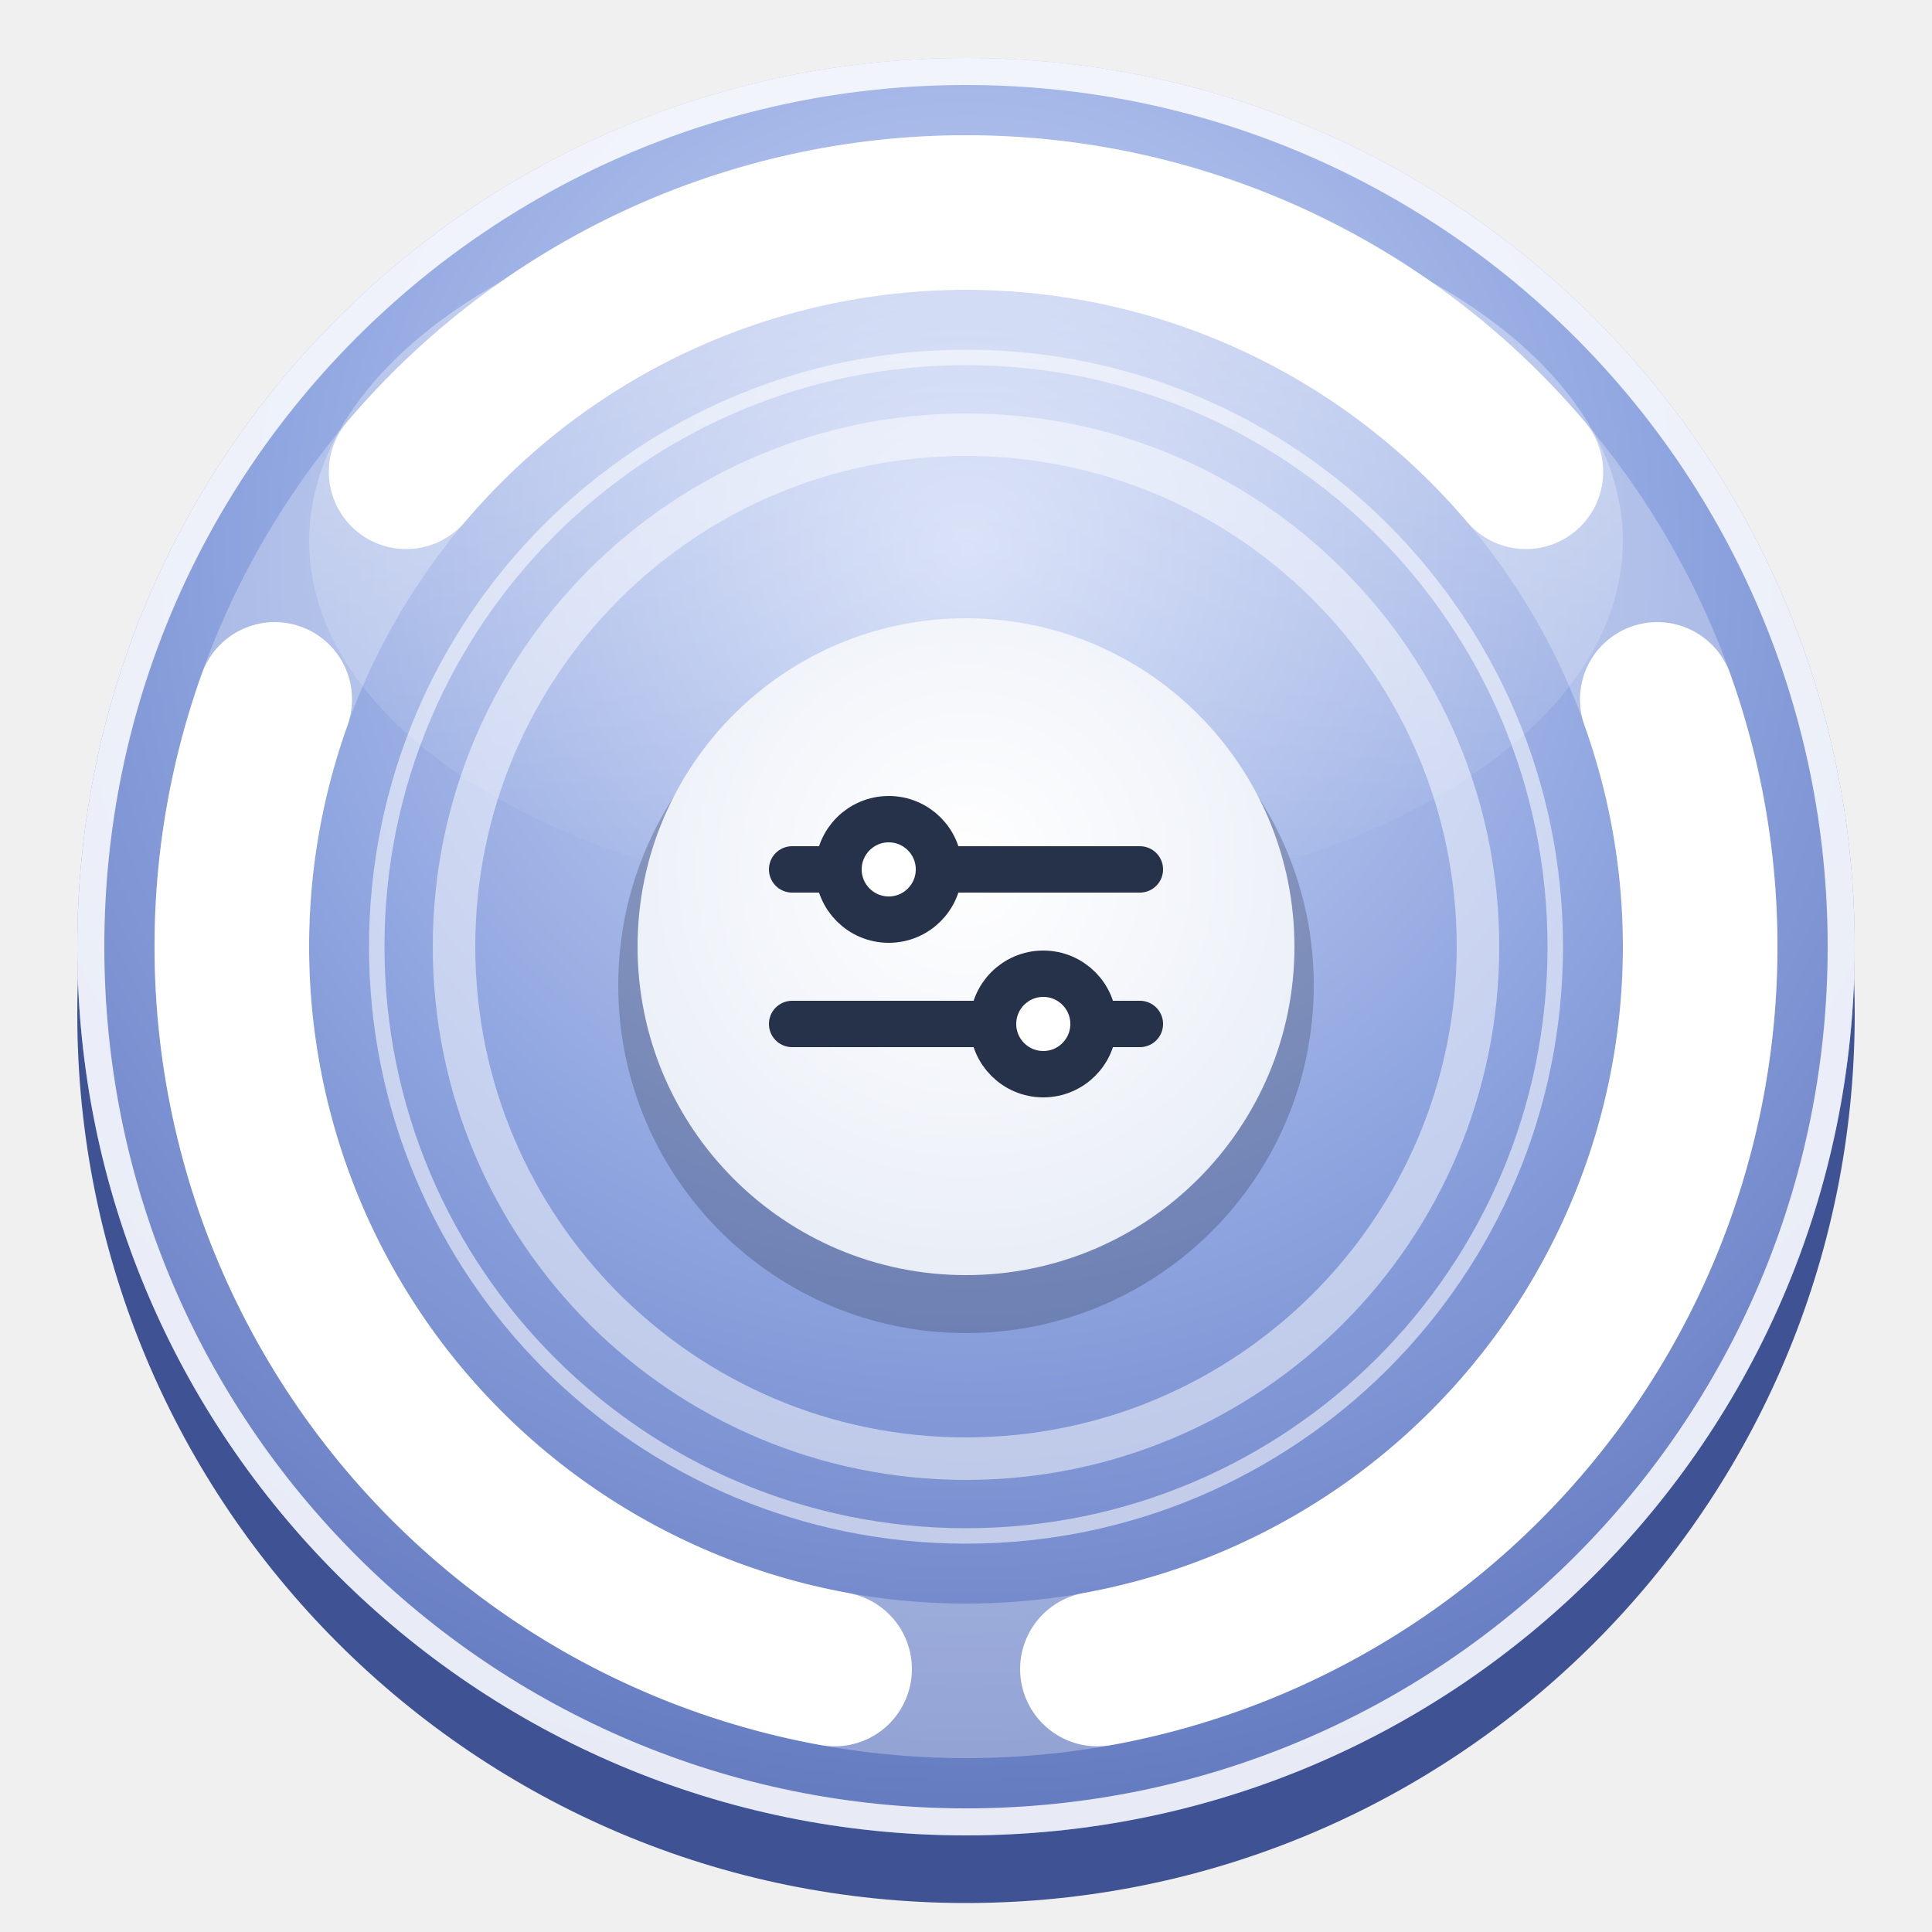
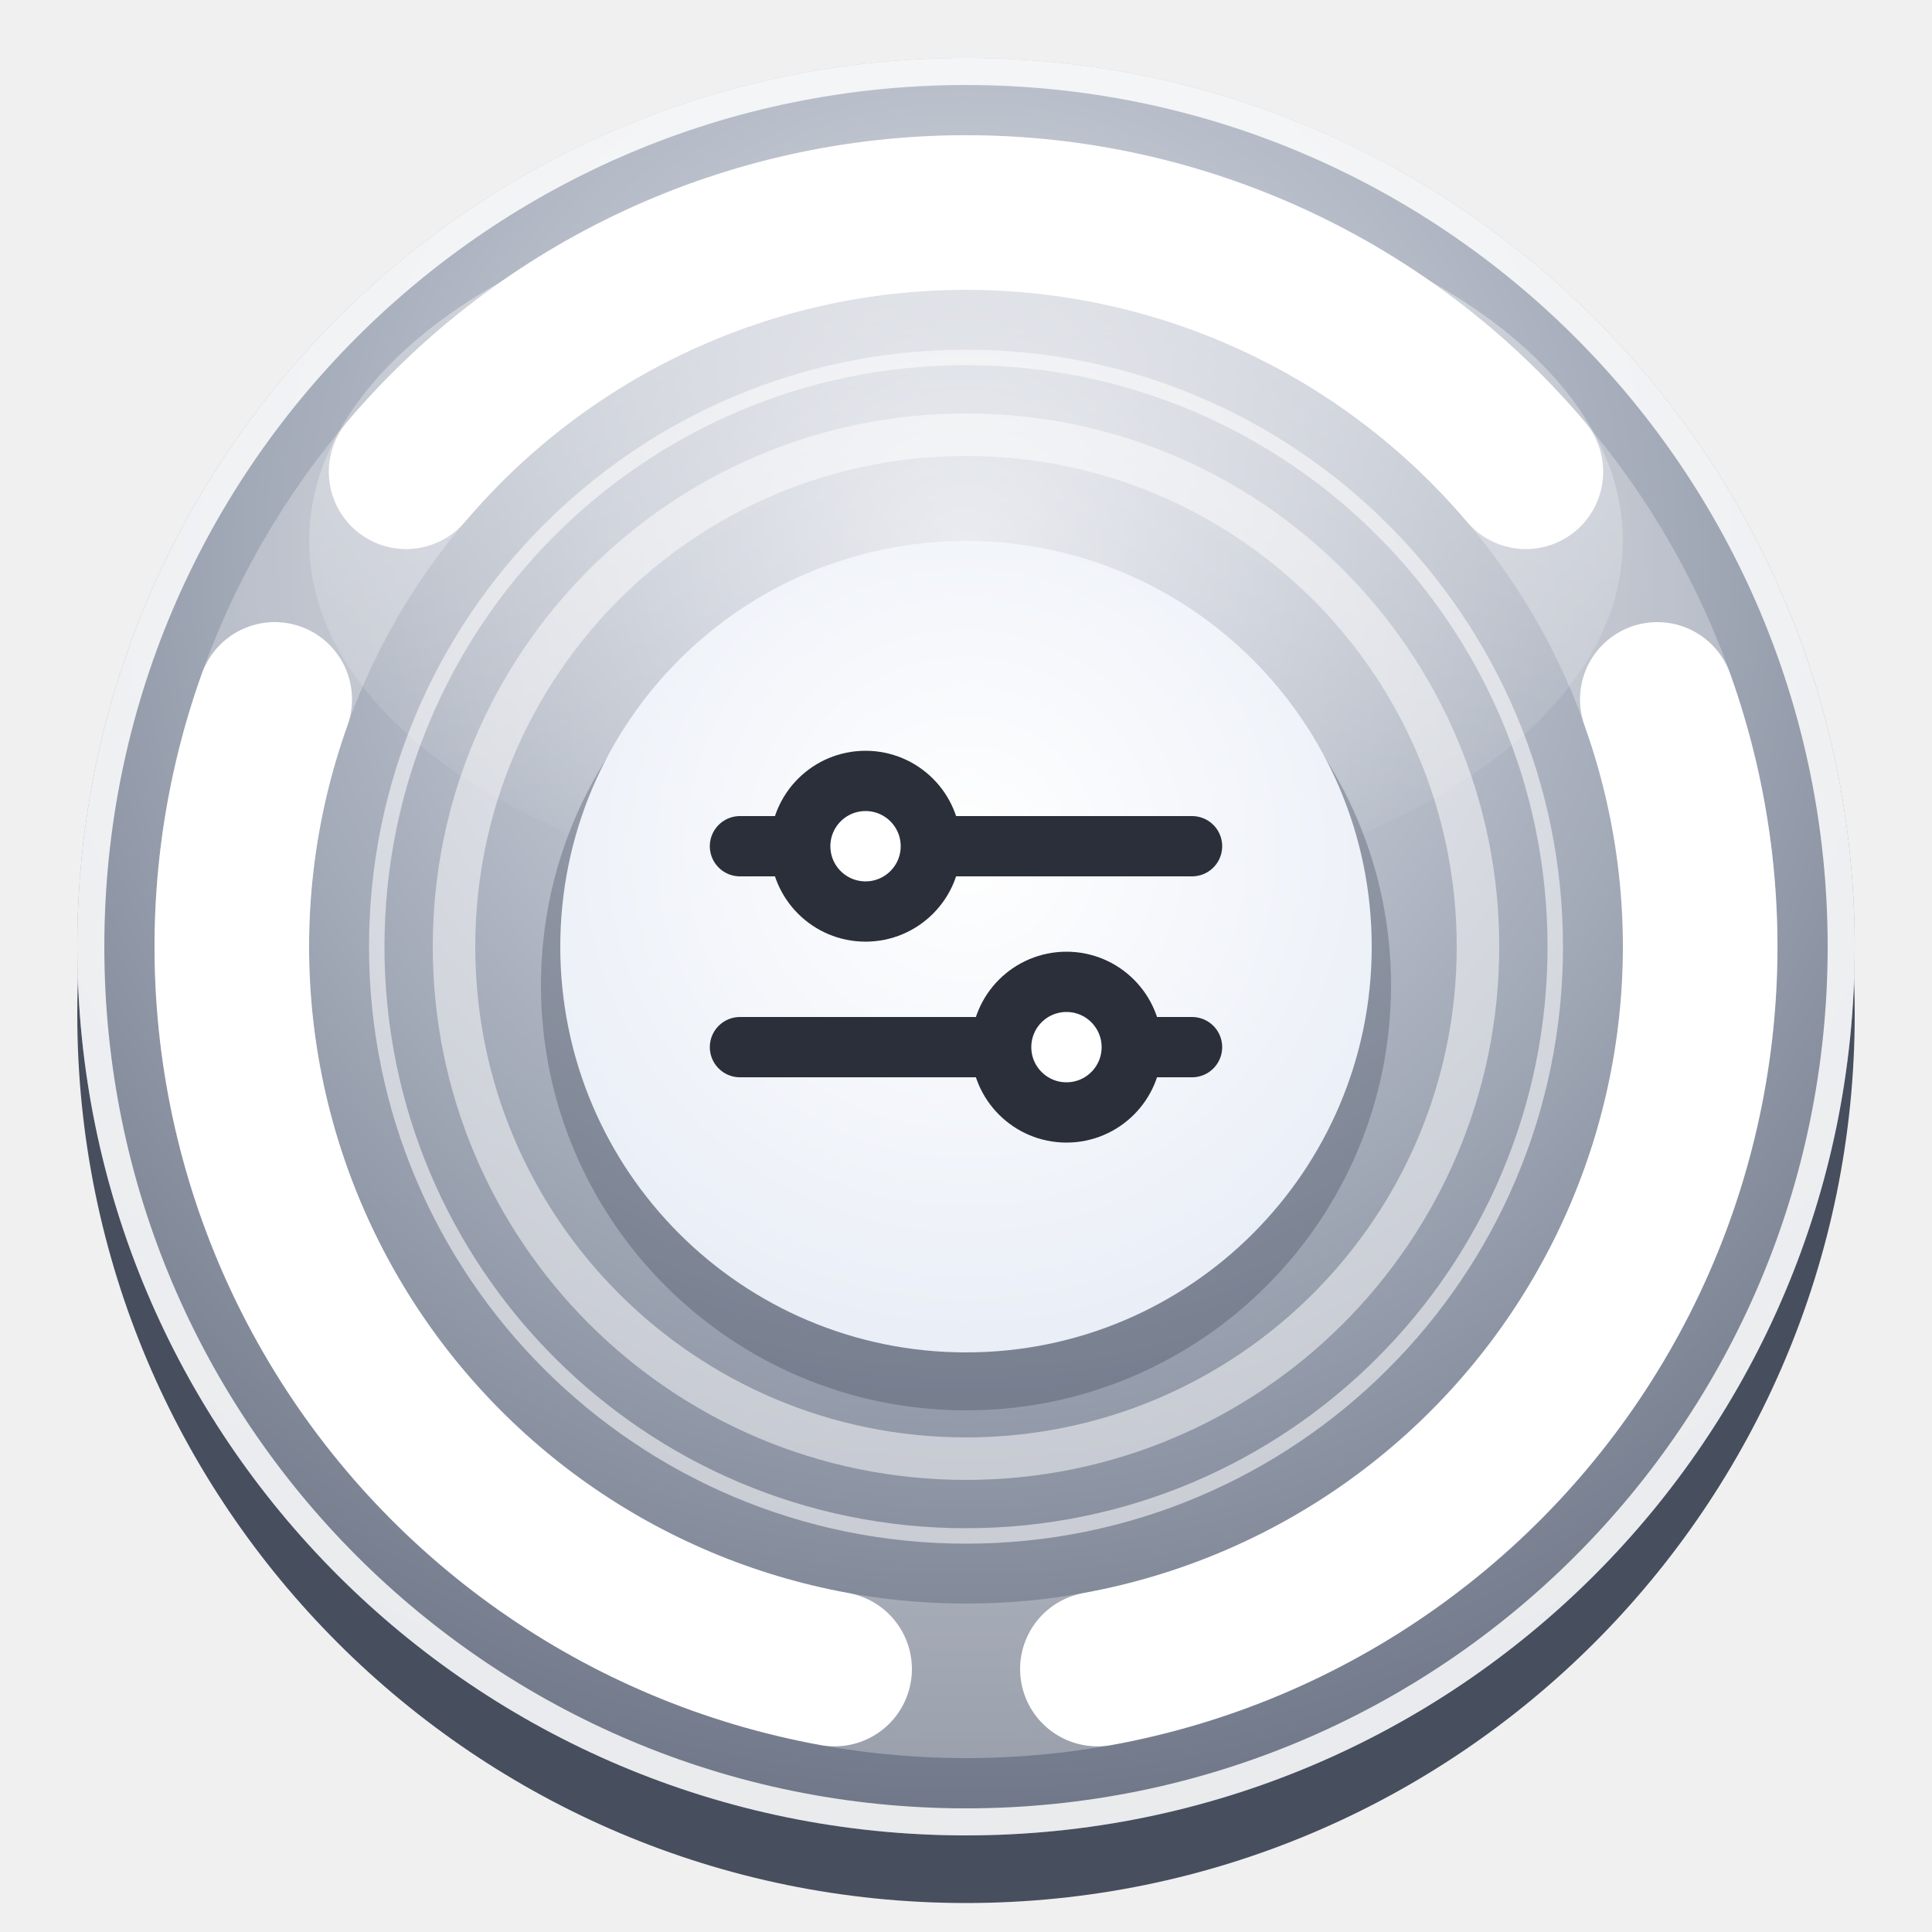
<svg xmlns="http://www.w3.org/2000/svg" width="100" height="100" viewBox="0 0 100 100">
  <defs>
    <radialGradient id="glass" cx="50%" cy="28%" r="78%">
-       <stop offset="0" stop-color="#cfdaf6" />
-       <stop offset=".5" stop-color="#8fa5e0" />
-       <stop offset="1" stop-color="#5a70b8" />
+       <stop offset="0" stop-color="#e3e6ec" />
+       <stop offset=".5" stop-color="#a3aab8" />
+       <stop offset="1" stop-color="#626a7c" />
    </radialGradient>
    <linearGradient id="sheen" x1="0" y1="0" x2="0" y2="1">
      <stop offset="0" stop-color="#ffffff" stop-opacity=".45" />
      <stop offset="1" stop-color="#ffffff" stop-opacity="0" />
    </linearGradient>
    <radialGradient id="core" cx="50%" cy="38%" r="65%">
      <stop offset="0" stop-color="#ffffff" />
      <stop offset="1" stop-color="#e8edf6" />
    </radialGradient>
  </defs>
  <ellipse cx="50" cy="55" rx="44" ry="42" fill="#1c2438" opacity=".22" />
-   <circle cx="50" cy="52.5" r="46" fill="#3f5394" />
+   <circle cx="50" cy="52.5" r="46" fill="#474e5e" />
  <circle cx="50" cy="49" r="46" fill="url(#glass)" />
  <ellipse cx="50" cy="28" rx="34" ry="19" fill="url(#sheen)" />
  <circle cx="50" cy="49" r="45.3" fill="none" stroke="#ffffff" stroke-opacity=".85" stroke-width="1.4" />
  <g transform="translate(0 -1)">
    <circle cx="50" cy="50" r="38" fill="none" stroke="#ffffff" stroke-opacity=".28" stroke-width="8" />
    <path d="M21.02,25.42 A38,38 0 0 1 78.98,25.42" fill="none" stroke="#ffffff" stroke-width="8" stroke-linecap="round" />
    <path d="M85.78,37.20 A38,38 0 0 1 56.80,87.39" fill="none" stroke="#ffffff" stroke-width="8" stroke-linecap="round" />
    <path d="M43.20,87.39 A38,38 0 0 1 14.22,37.20" fill="none" stroke="#ffffff" stroke-width="8" stroke-linecap="round" />
    <circle cx="50" cy="50" r="30.5" fill="none" stroke="#ffffff" stroke-opacity=".55" stroke-width=".8" />
    <circle cx="50" cy="50" r="26.5" fill="none" stroke="#ffffff" stroke-opacity=".5" stroke-width="2.2" />
-     <circle cx="50" cy="52" r="18" fill="#1c2438" opacity=".25" />
-     <circle cx="50" cy="50" r="17" fill="url(#core)" />
-     <g fill="none" stroke="#26314a" stroke-width="2.4" stroke-linecap="round">
-       <path d="M41 46h18M41 54h18" />
-       <circle cx="46" cy="46" r="2.6" fill="#ffffff" />
-       <circle cx="54" cy="54" r="2.6" fill="#ffffff" />
+     <circle cx="50" cy="52" r="22" fill="#1c2438" opacity=".25" />
+     <circle cx="50" cy="50" r="21" fill="url(#core)" />
+     <g transform="translate(50 50) scale(1.3) translate(-50 -50)">
+       <g fill="none" stroke="#2a2f3a" stroke-width="2.4" stroke-linecap="round">
+         <path d="M41 46h18M41 54h18" />
+         <circle cx="46" cy="46" r="2.6" fill="#ffffff" />
+         <circle cx="54" cy="54" r="2.6" fill="#ffffff" />
+       </g>
    </g>
  </g>
</svg>
